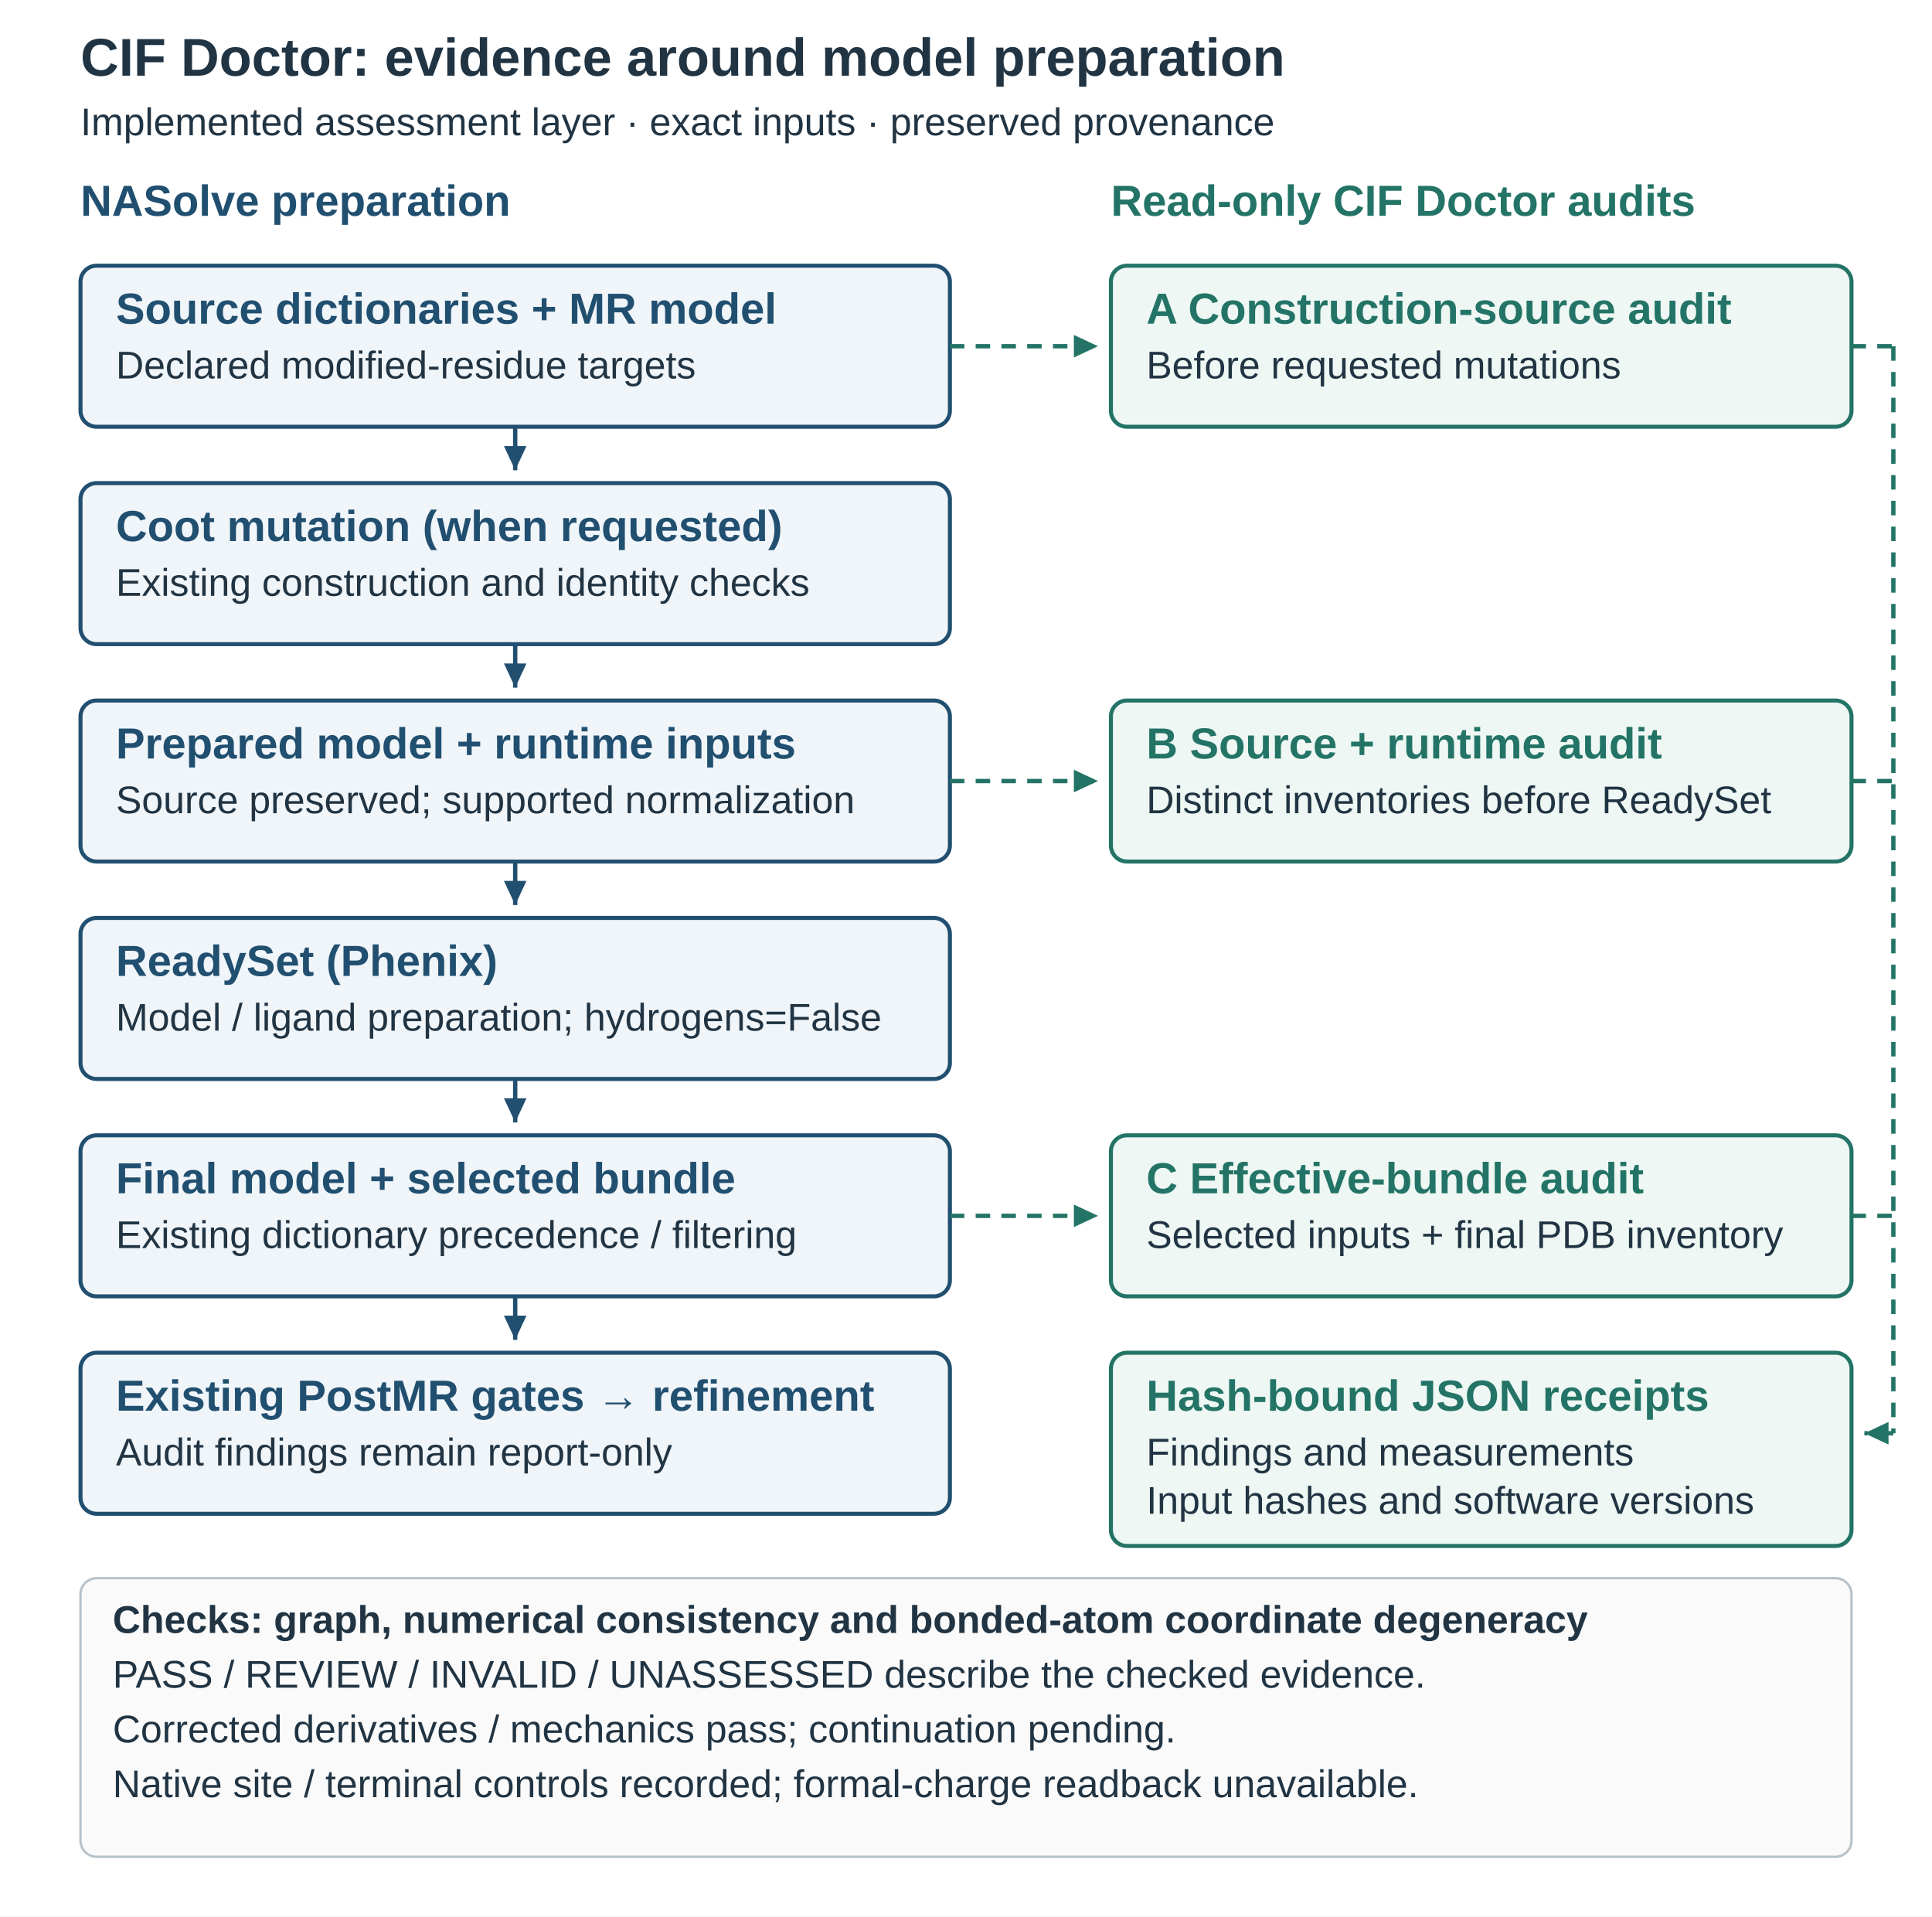
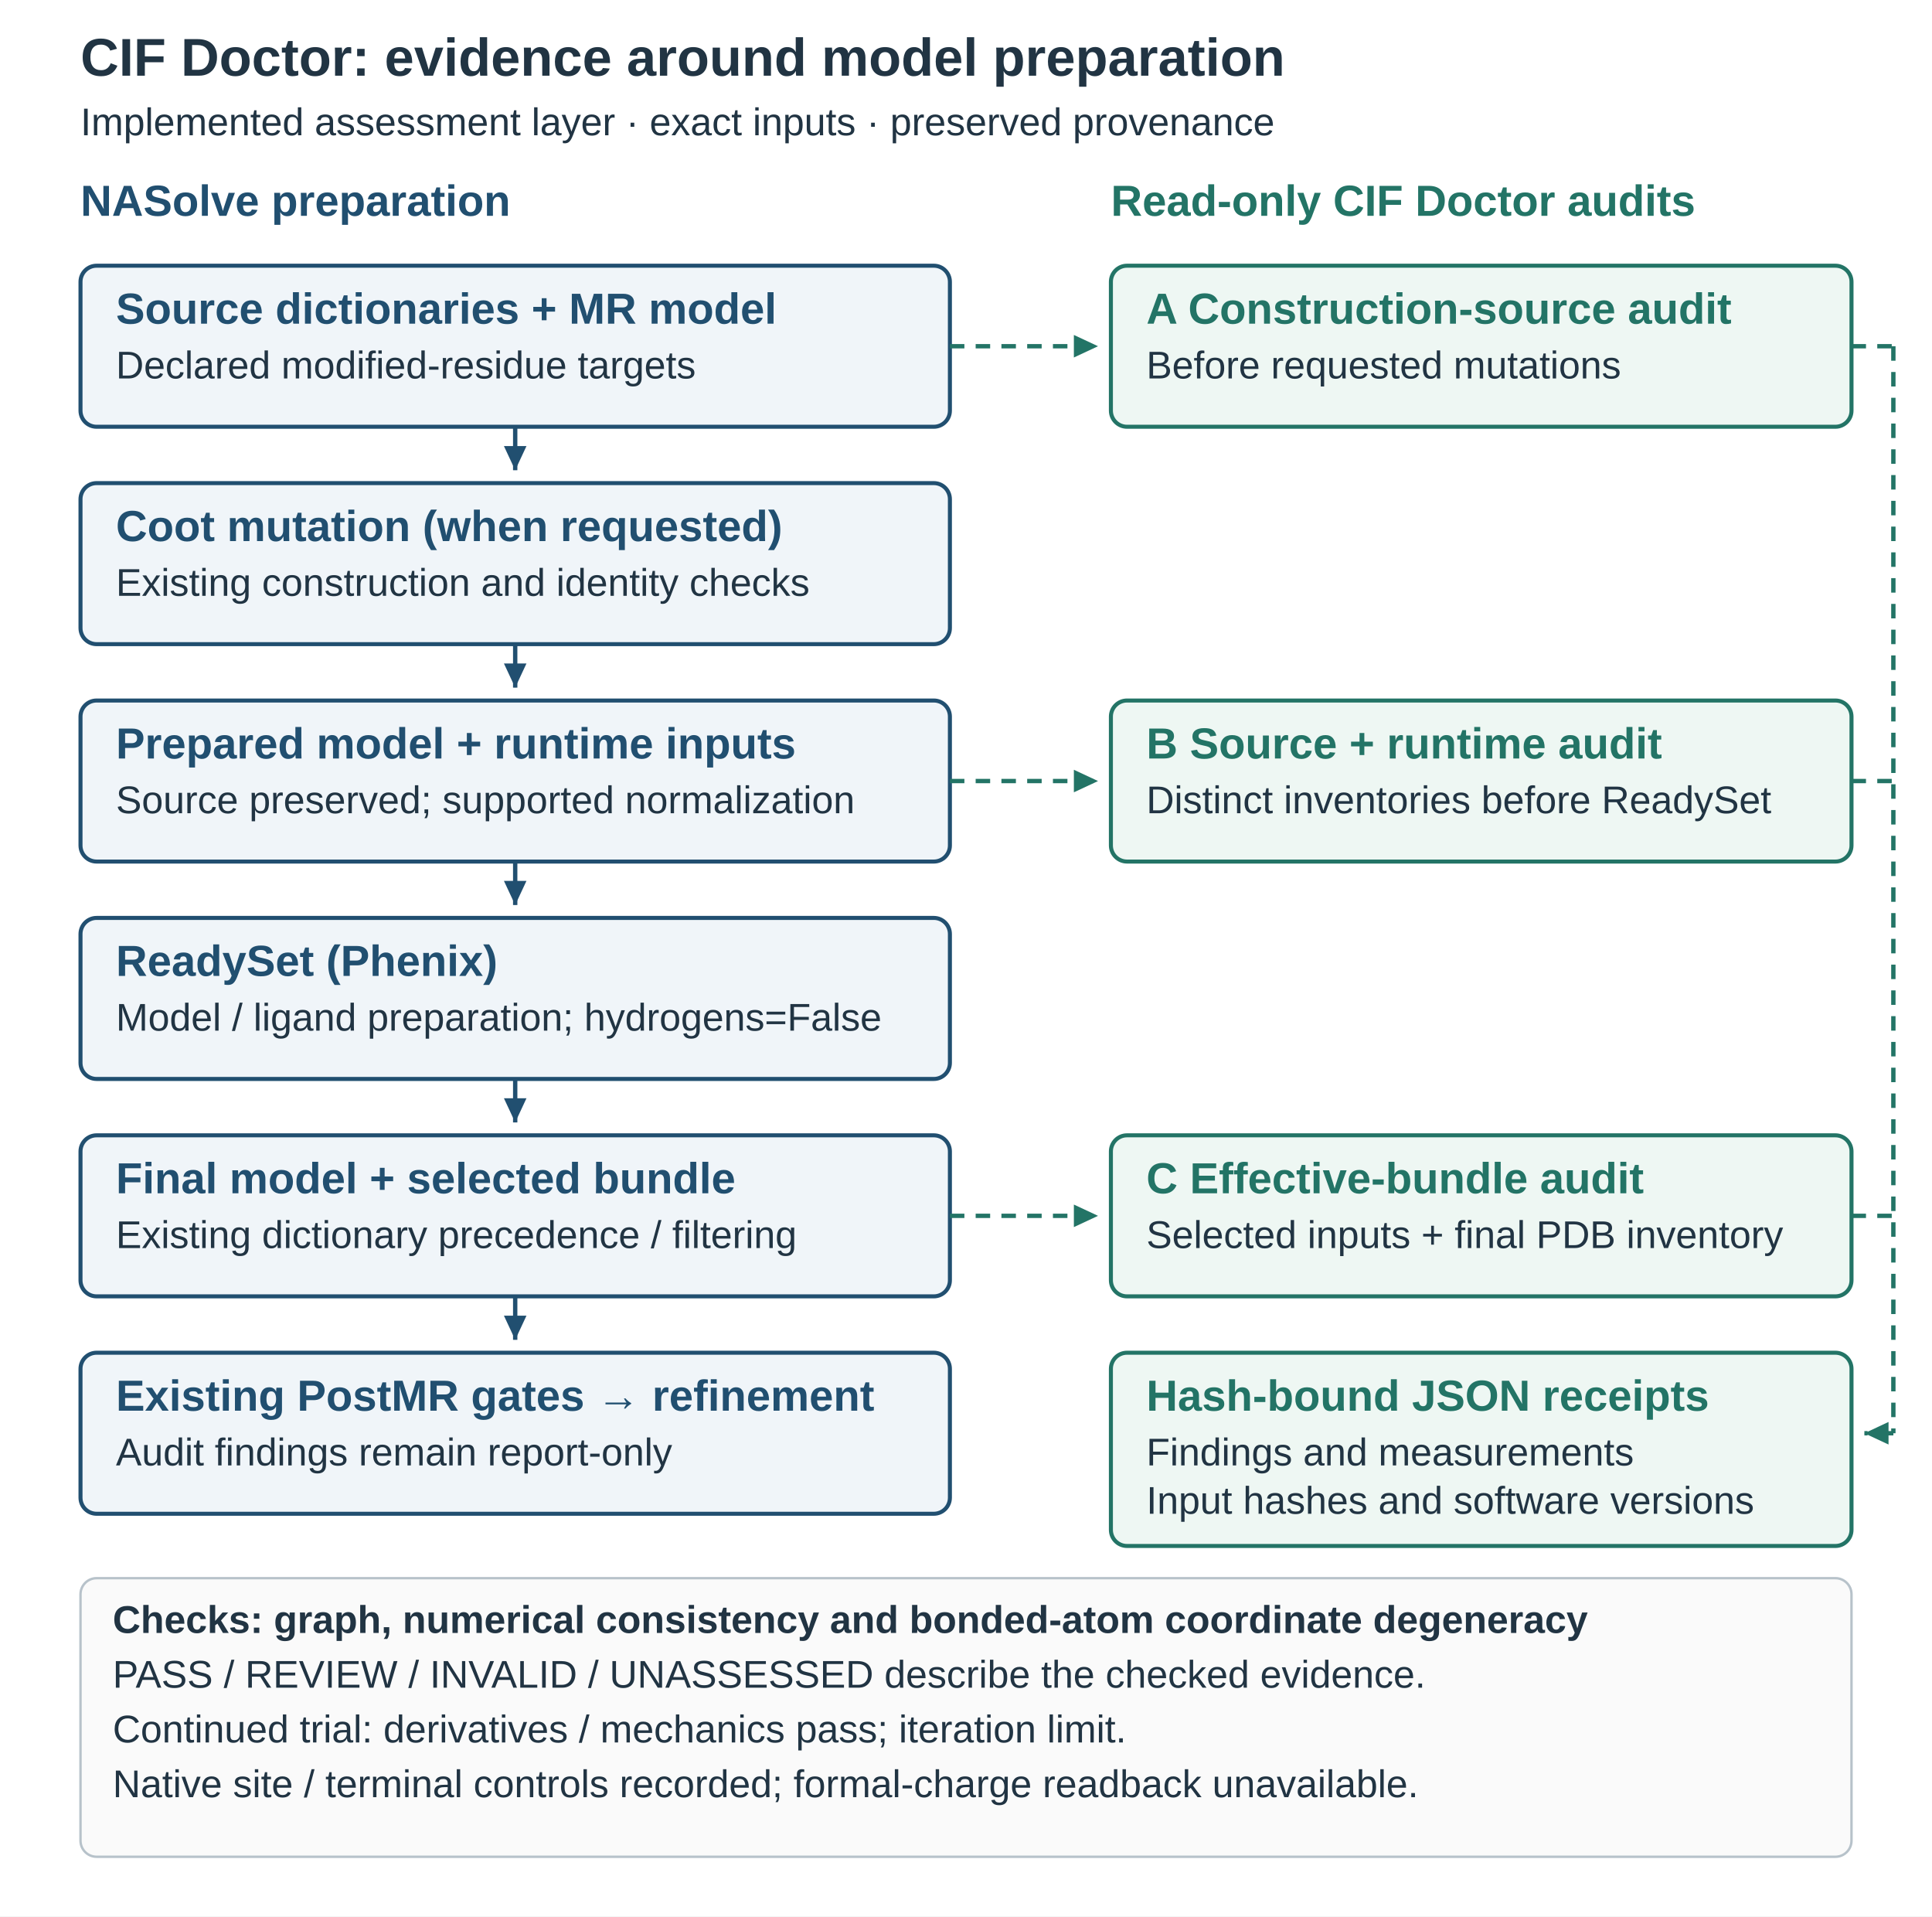
<svg xmlns="http://www.w3.org/2000/svg" width="180mm" height="178.5mm" viewBox="0 0 1200 1190" role="img" aria-labelledby="title description">
  <rect width="1200" height="1190" fill="white" />
  <text x="50" y="47" font-family="Arial, Helvetica, sans-serif" font-size="33" font-weight="bold" fill="#213443" text-anchor="start">CIF Doctor: evidence around model preparation</text>
  <text x="50" y="84" font-family="Arial, Helvetica, sans-serif" font-size="24" font-weight="normal" fill="#213443" text-anchor="start">Implemented assessment layer · exact inputs · preserved provenance</text>
  <text x="50" y="134" font-family="Arial, Helvetica, sans-serif" font-size="27" font-weight="bold" fill="#214f70" text-anchor="start">NASolve preparation</text>
  <text x="690" y="134" font-family="Arial, Helvetica, sans-serif" font-size="27" font-weight="bold" fill="#237466" text-anchor="start">Read-only CIF Doctor audits</text>
  <g id="source-inputs">
    <rect x="50" y="165" width="540" height="100" rx="10" fill="#f0f5f9" stroke="#214f70" stroke-width="2.5" />
    <text x="72" y="201" font-family="Arial, Helvetica, sans-serif" font-size="27" font-weight="bold" fill="#214f70" text-anchor="start">Source dictionaries + MR model</text>
    <text x="72" y="235" font-family="Arial, Helvetica, sans-serif" font-size="24" font-weight="normal" fill="#213443" text-anchor="start">Declared modified-residue targets</text>
  </g>
  <g id="coot-mutation">
    <rect x="50" y="300" width="540" height="100" rx="10" fill="#f0f5f9" stroke="#214f70" stroke-width="2.5" />
    <text x="72" y="336" font-family="Arial, Helvetica, sans-serif" font-size="27" font-weight="bold" fill="#214f70" text-anchor="start">Coot mutation (when requested)</text>
    <text x="72" y="370" font-family="Arial, Helvetica, sans-serif" font-size="24" font-weight="normal" fill="#213443" text-anchor="start">Existing construction and identity checks</text>
  </g>
  <g id="prepared-inputs">
    <rect x="50" y="435" width="540" height="100" rx="10" fill="#f0f5f9" stroke="#214f70" stroke-width="2.5" />
    <text x="72" y="471" font-family="Arial, Helvetica, sans-serif" font-size="27" font-weight="bold" fill="#214f70" text-anchor="start">Prepared model + runtime inputs</text>
    <text x="72" y="505" font-family="Arial, Helvetica, sans-serif" font-size="24" font-weight="normal" fill="#213443" text-anchor="start">Source preserved; supported normalization</text>
  </g>
  <g id="readyset">
    <rect x="50" y="570" width="540" height="100" rx="10" fill="#f0f5f9" stroke="#214f70" stroke-width="2.5" />
    <text x="72" y="606" font-family="Arial, Helvetica, sans-serif" font-size="27" font-weight="bold" fill="#214f70" text-anchor="start">ReadySet (Phenix)</text>
    <text x="72" y="640" font-family="Arial, Helvetica, sans-serif" font-size="24" font-weight="normal" fill="#213443" text-anchor="start">Model / ligand preparation; hydrogens=False</text>
  </g>
  <g id="effective-inputs">
    <rect x="50" y="705" width="540" height="100" rx="10" fill="#f0f5f9" stroke="#214f70" stroke-width="2.5" />
    <text x="72" y="741" font-family="Arial, Helvetica, sans-serif" font-size="27" font-weight="bold" fill="#214f70" text-anchor="start">Final model + selected bundle</text>
    <text x="72" y="775" font-family="Arial, Helvetica, sans-serif" font-size="24" font-weight="normal" fill="#213443" text-anchor="start">Existing dictionary precedence / filtering</text>
  </g>
  <g id="postmr-gates">
    <rect x="50" y="840" width="540" height="100" rx="10" fill="#f0f5f9" stroke="#214f70" stroke-width="2.5" />
    <text x="72" y="876" font-family="Arial, Helvetica, sans-serif" font-size="27" font-weight="bold" fill="#214f70" text-anchor="start">Existing PostMR gates → refinement</text>
    <text x="72" y="910" font-family="Arial, Helvetica, sans-serif" font-size="24" font-weight="normal" fill="#213443" text-anchor="start">Audit findings remain report-only</text>
  </g>
  <g id="preparation-flow-0">
    <path d="M 320.0 265.0 L 320.0 292.0" fill="none" stroke="#214f70" stroke-width="2.7" />
    <polygon points="320.0,292.0 313.0,277.0 327.0,277.0" fill="#214f70" />
  </g>
  <g id="preparation-flow-1">
    <path d="M 320.0 400.0 L 320.0 427.0" fill="none" stroke="#214f70" stroke-width="2.7" />
    <polygon points="320.0,427.0 313.0,412.0 327.0,412.0" fill="#214f70" />
  </g>
  <g id="preparation-flow-2">
    <path d="M 320.0 535.0 L 320.0 562.0" fill="none" stroke="#214f70" stroke-width="2.7" />
    <polygon points="320.0,562.0 313.0,547.0 327.0,547.0" fill="#214f70" />
  </g>
  <g id="preparation-flow-3">
    <path d="M 320.0 670.0 L 320.0 697.0" fill="none" stroke="#214f70" stroke-width="2.7" />
    <polygon points="320.0,697.0 313.0,682.0 327.0,682.0" fill="#214f70" />
  </g>
  <g id="preparation-flow-4">
    <path d="M 320.0 805.0 L 320.0 832.0" fill="none" stroke="#214f70" stroke-width="2.7" />
    <polygon points="320.0,832.0 313.0,817.0 327.0,817.0" fill="#214f70" />
  </g>
  <g id="mutation-audit">
    <rect x="690" y="165" width="460" height="100" rx="10" fill="#eef7f3" stroke="#237466" stroke-width="2.5" />
    <text x="712" y="201" font-family="Arial, Helvetica, sans-serif" font-size="27" font-weight="bold" fill="#237466" text-anchor="start">A  Construction-source audit</text>
    <text x="712" y="235" font-family="Arial, Helvetica, sans-serif" font-size="24" font-weight="normal" fill="#213443" text-anchor="start">Before requested mutations</text>
  </g>
  <g id="audit-branch-mutation-audit">
    <path d="M 590.0 215.0 L 599.0 215.0" fill="none" stroke="#237466" stroke-width="2.7" />
    <path d="M 606.0 215.0 L 615.0 215.0" fill="none" stroke="#237466" stroke-width="2.7" />
    <path d="M 622.0 215.0 L 631.0 215.0" fill="none" stroke="#237466" stroke-width="2.7" />
    <path d="M 638.0 215.0 L 647.0 215.0" fill="none" stroke="#237466" stroke-width="2.7" />
    <path d="M 654.0 215.0 L 663.0 215.0" fill="none" stroke="#237466" stroke-width="2.7" />
    <path d="M 670.0 215.0 L 679.0 215.0" fill="none" stroke="#237466" stroke-width="2.7" />
    <polygon points="682.0,215.0 667.0,222.0 667.0,208.0" fill="#237466" />
  </g>
  <g id="source-runtime-audit">
    <rect x="690" y="435" width="460" height="100" rx="10" fill="#eef7f3" stroke="#237466" stroke-width="2.5" />
    <text x="712" y="471" font-family="Arial, Helvetica, sans-serif" font-size="27" font-weight="bold" fill="#237466" text-anchor="start">B  Source + runtime audit</text>
    <text x="712" y="505" font-family="Arial, Helvetica, sans-serif" font-size="24" font-weight="normal" fill="#213443" text-anchor="start">Distinct inventories before ReadySet</text>
  </g>
  <g id="audit-branch-source-runtime-audit">
    <path d="M 590.0 485.0 L 599.0 485.0" fill="none" stroke="#237466" stroke-width="2.7" />
    <path d="M 606.0 485.0 L 615.0 485.0" fill="none" stroke="#237466" stroke-width="2.7" />
    <path d="M 622.0 485.0 L 631.0 485.0" fill="none" stroke="#237466" stroke-width="2.7" />
    <path d="M 638.0 485.0 L 647.0 485.0" fill="none" stroke="#237466" stroke-width="2.7" />
    <path d="M 654.0 485.0 L 663.0 485.0" fill="none" stroke="#237466" stroke-width="2.7" />
    <path d="M 670.0 485.0 L 679.0 485.0" fill="none" stroke="#237466" stroke-width="2.7" />
    <polygon points="682.0,485.0 667.0,492.0 667.0,478.0" fill="#237466" />
  </g>
  <g id="effective-audit">
    <rect x="690" y="705" width="460" height="100" rx="10" fill="#eef7f3" stroke="#237466" stroke-width="2.5" />
    <text x="712" y="741" font-family="Arial, Helvetica, sans-serif" font-size="27" font-weight="bold" fill="#237466" text-anchor="start">C  Effective-bundle audit</text>
    <text x="712" y="775" font-family="Arial, Helvetica, sans-serif" font-size="24" font-weight="normal" fill="#213443" text-anchor="start">Selected inputs + final PDB inventory</text>
  </g>
  <g id="audit-branch-effective-audit">
    <path d="M 590.0 755.0 L 599.0 755.0" fill="none" stroke="#237466" stroke-width="2.7" />
    <path d="M 606.0 755.0 L 615.0 755.0" fill="none" stroke="#237466" stroke-width="2.7" />
    <path d="M 622.0 755.0 L 631.0 755.0" fill="none" stroke="#237466" stroke-width="2.7" />
    <path d="M 638.0 755.0 L 647.0 755.0" fill="none" stroke="#237466" stroke-width="2.7" />
    <path d="M 654.0 755.0 L 663.0 755.0" fill="none" stroke="#237466" stroke-width="2.7" />
    <path d="M 670.0 755.0 L 679.0 755.0" fill="none" stroke="#237466" stroke-width="2.7" />
    <polygon points="682.0,755.0 667.0,762.0 667.0,748.0" fill="#237466" />
  </g>
  <g id="json-receipts">
    <rect x="690" y="840" width="460" height="120" rx="10" fill="#eef7f3" stroke="#237466" stroke-width="2.5" />
    <text x="712" y="876" font-family="Arial, Helvetica, sans-serif" font-size="27" font-weight="bold" fill="#237466" text-anchor="start">Hash-bound JSON receipts</text>
    <text x="712" y="910" font-family="Arial, Helvetica, sans-serif" font-size="24" font-weight="normal" fill="#213443" text-anchor="start">Findings and measurements</text>
    <text x="712" y="940" font-family="Arial, Helvetica, sans-serif" font-size="24" font-weight="normal" fill="#213443" text-anchor="start">Input hashes and software versions</text>
  </g>
  <g id="mutation-to-receipts">
    <path d="M 1150.0 215.0 L 1159.0 215.0" fill="none" stroke="#237466" stroke-width="2.7" />
    <path d="M 1166.0 215.0 L 1175.0 215.0" fill="none" stroke="#237466" stroke-width="2.7" />
    <path d="M 1176.0 215.0 L 1176.0 224.0" fill="none" stroke="#237466" stroke-width="2.7" />
    <path d="M 1176.0 231.0 L 1176.0 240.0" fill="none" stroke="#237466" stroke-width="2.7" />
    <path d="M 1176.0 247.0 L 1176.0 256.0" fill="none" stroke="#237466" stroke-width="2.7" />
    <path d="M 1176.0 263.0 L 1176.0 272.0" fill="none" stroke="#237466" stroke-width="2.7" />
    <path d="M 1176.0 279.0 L 1176.0 288.0" fill="none" stroke="#237466" stroke-width="2.7" />
    <path d="M 1176.0 295.0 L 1176.0 304.0" fill="none" stroke="#237466" stroke-width="2.7" />
    <path d="M 1176.0 311.0 L 1176.0 320.0" fill="none" stroke="#237466" stroke-width="2.7" />
    <path d="M 1176.0 327.0 L 1176.0 336.0" fill="none" stroke="#237466" stroke-width="2.7" />
    <path d="M 1176.0 343.0 L 1176.0 352.0" fill="none" stroke="#237466" stroke-width="2.7" />
    <path d="M 1176.0 359.0 L 1176.0 368.0" fill="none" stroke="#237466" stroke-width="2.7" />
    <path d="M 1176.0 375.0 L 1176.0 384.0" fill="none" stroke="#237466" stroke-width="2.7" />
    <path d="M 1176.0 391.0 L 1176.0 400.0" fill="none" stroke="#237466" stroke-width="2.7" />
    <path d="M 1176.0 407.0 L 1176.0 416.0" fill="none" stroke="#237466" stroke-width="2.7" />
    <path d="M 1176.0 423.0 L 1176.0 432.0" fill="none" stroke="#237466" stroke-width="2.7" />
    <path d="M 1176.0 439.0 L 1176.0 448.0" fill="none" stroke="#237466" stroke-width="2.7" />
    <path d="M 1176.0 455.0 L 1176.0 464.0" fill="none" stroke="#237466" stroke-width="2.7" />
    <path d="M 1176.0 471.0 L 1176.0 480.0" fill="none" stroke="#237466" stroke-width="2.7" />
    <path d="M 1176.0 487.0 L 1176.0 496.0" fill="none" stroke="#237466" stroke-width="2.7" />
    <path d="M 1176.0 503.0 L 1176.0 512.0" fill="none" stroke="#237466" stroke-width="2.7" />
    <path d="M 1176.0 519.0 L 1176.0 528.0" fill="none" stroke="#237466" stroke-width="2.7" />
    <path d="M 1176.0 535.0 L 1176.0 544.0" fill="none" stroke="#237466" stroke-width="2.7" />
    <path d="M 1176.0 551.0 L 1176.0 560.0" fill="none" stroke="#237466" stroke-width="2.7" />
    <path d="M 1176.0 567.0 L 1176.0 576.0" fill="none" stroke="#237466" stroke-width="2.7" />
    <path d="M 1176.0 583.0 L 1176.0 592.0" fill="none" stroke="#237466" stroke-width="2.7" />
    <path d="M 1176.0 599.0 L 1176.0 608.0" fill="none" stroke="#237466" stroke-width="2.7" />
    <path d="M 1176.0 615.0 L 1176.0 624.0" fill="none" stroke="#237466" stroke-width="2.7" />
    <path d="M 1176.0 631.0 L 1176.0 640.0" fill="none" stroke="#237466" stroke-width="2.7" />
    <path d="M 1176.0 647.0 L 1176.0 656.0" fill="none" stroke="#237466" stroke-width="2.7" />
    <path d="M 1176.0 663.0 L 1176.0 672.0" fill="none" stroke="#237466" stroke-width="2.7" />
    <path d="M 1176.0 679.0 L 1176.0 688.0" fill="none" stroke="#237466" stroke-width="2.7" />
    <path d="M 1176.0 695.0 L 1176.0 704.0" fill="none" stroke="#237466" stroke-width="2.7" />
    <path d="M 1176.0 711.0 L 1176.0 720.0" fill="none" stroke="#237466" stroke-width="2.7" />
    <path d="M 1176.0 727.0 L 1176.0 736.0" fill="none" stroke="#237466" stroke-width="2.7" />
    <path d="M 1176.0 743.0 L 1176.0 752.0" fill="none" stroke="#237466" stroke-width="2.7" />
    <path d="M 1176.0 759.0 L 1176.0 768.0" fill="none" stroke="#237466" stroke-width="2.7" />
    <path d="M 1176.0 775.0 L 1176.0 784.0" fill="none" stroke="#237466" stroke-width="2.7" />
    <path d="M 1176.0 791.0 L 1176.0 800.0" fill="none" stroke="#237466" stroke-width="2.7" />
    <path d="M 1176.0 807.0 L 1176.0 816.0" fill="none" stroke="#237466" stroke-width="2.7" />
    <path d="M 1176.0 823.0 L 1176.0 832.0" fill="none" stroke="#237466" stroke-width="2.7" />
    <path d="M 1176.0 839.0 L 1176.0 848.0" fill="none" stroke="#237466" stroke-width="2.7" />
    <path d="M 1176.0 855.0 L 1176.0 864.0" fill="none" stroke="#237466" stroke-width="2.7" />
    <path d="M 1176.0 871.0 L 1176.0 880.0" fill="none" stroke="#237466" stroke-width="2.7" />
    <path d="M 1176.0 887.0 L 1176.0 890.0" fill="none" stroke="#237466" stroke-width="2.7" />
    <path d="M 1176.0 890.0 L 1167.0 890.0" fill="none" stroke="#237466" stroke-width="2.7" />
    <path d="M 1160.0 890.0 L 1158.0 890.0" fill="none" stroke="#237466" stroke-width="2.7" />
    <polygon points="1158.0,890.0 1173.0,883.0 1173.0,897.0" fill="#237466" />
  </g>
  <g id="source-to-receipts">
    <path d="M 1150.0 485.0 L 1159.0 485.0" fill="none" stroke="#237466" stroke-width="2.7" />
    <path d="M 1166.0 485.0 L 1175.0 485.0" fill="none" stroke="#237466" stroke-width="2.7" />
  </g>
  <g id="effective-to-receipts">
    <path d="M 1150.0 755.0 L 1159.0 755.0" fill="none" stroke="#237466" stroke-width="2.7" />
    <path d="M 1166.0 755.0 L 1175.0 755.0" fill="none" stroke="#237466" stroke-width="2.7" />
  </g>
  <g id="scope-notes">
    <rect x="50" y="980" width="1100" height="173" rx="10" fill="#fafafa" stroke="#b7c2ca" stroke-width="1.5" />
    <text x="70" y="1014" font-family="Arial, Helvetica, sans-serif" font-size="24" font-weight="bold" fill="#213443" text-anchor="start">Checks: graph, numerical consistency and bonded-atom coordinate degeneracy</text>
    <text x="70" y="1048" font-family="Arial, Helvetica, sans-serif" font-size="24" font-weight="normal" fill="#213443" text-anchor="start">PASS / REVIEW / INVALID / UNASSESSED describe the checked evidence.</text>
-     <text x="70" y="1082" font-family="Arial, Helvetica, sans-serif" font-size="24" font-weight="normal" fill="#213443" text-anchor="start">Corrected derivatives / mechanics pass; continuation pending.</text>
+     <text x="70" y="1082" font-family="Arial, Helvetica, sans-serif" font-size="24" font-weight="normal" fill="#213443" text-anchor="start">Continued trial: derivatives / mechanics pass; iteration limit.</text>
    <text x="70" y="1116" font-family="Arial, Helvetica, sans-serif" font-size="24" font-weight="normal" fill="#213443" text-anchor="start">Native site / terminal controls recorded; formal-charge readback unavailable.</text>
  </g>
</svg>
